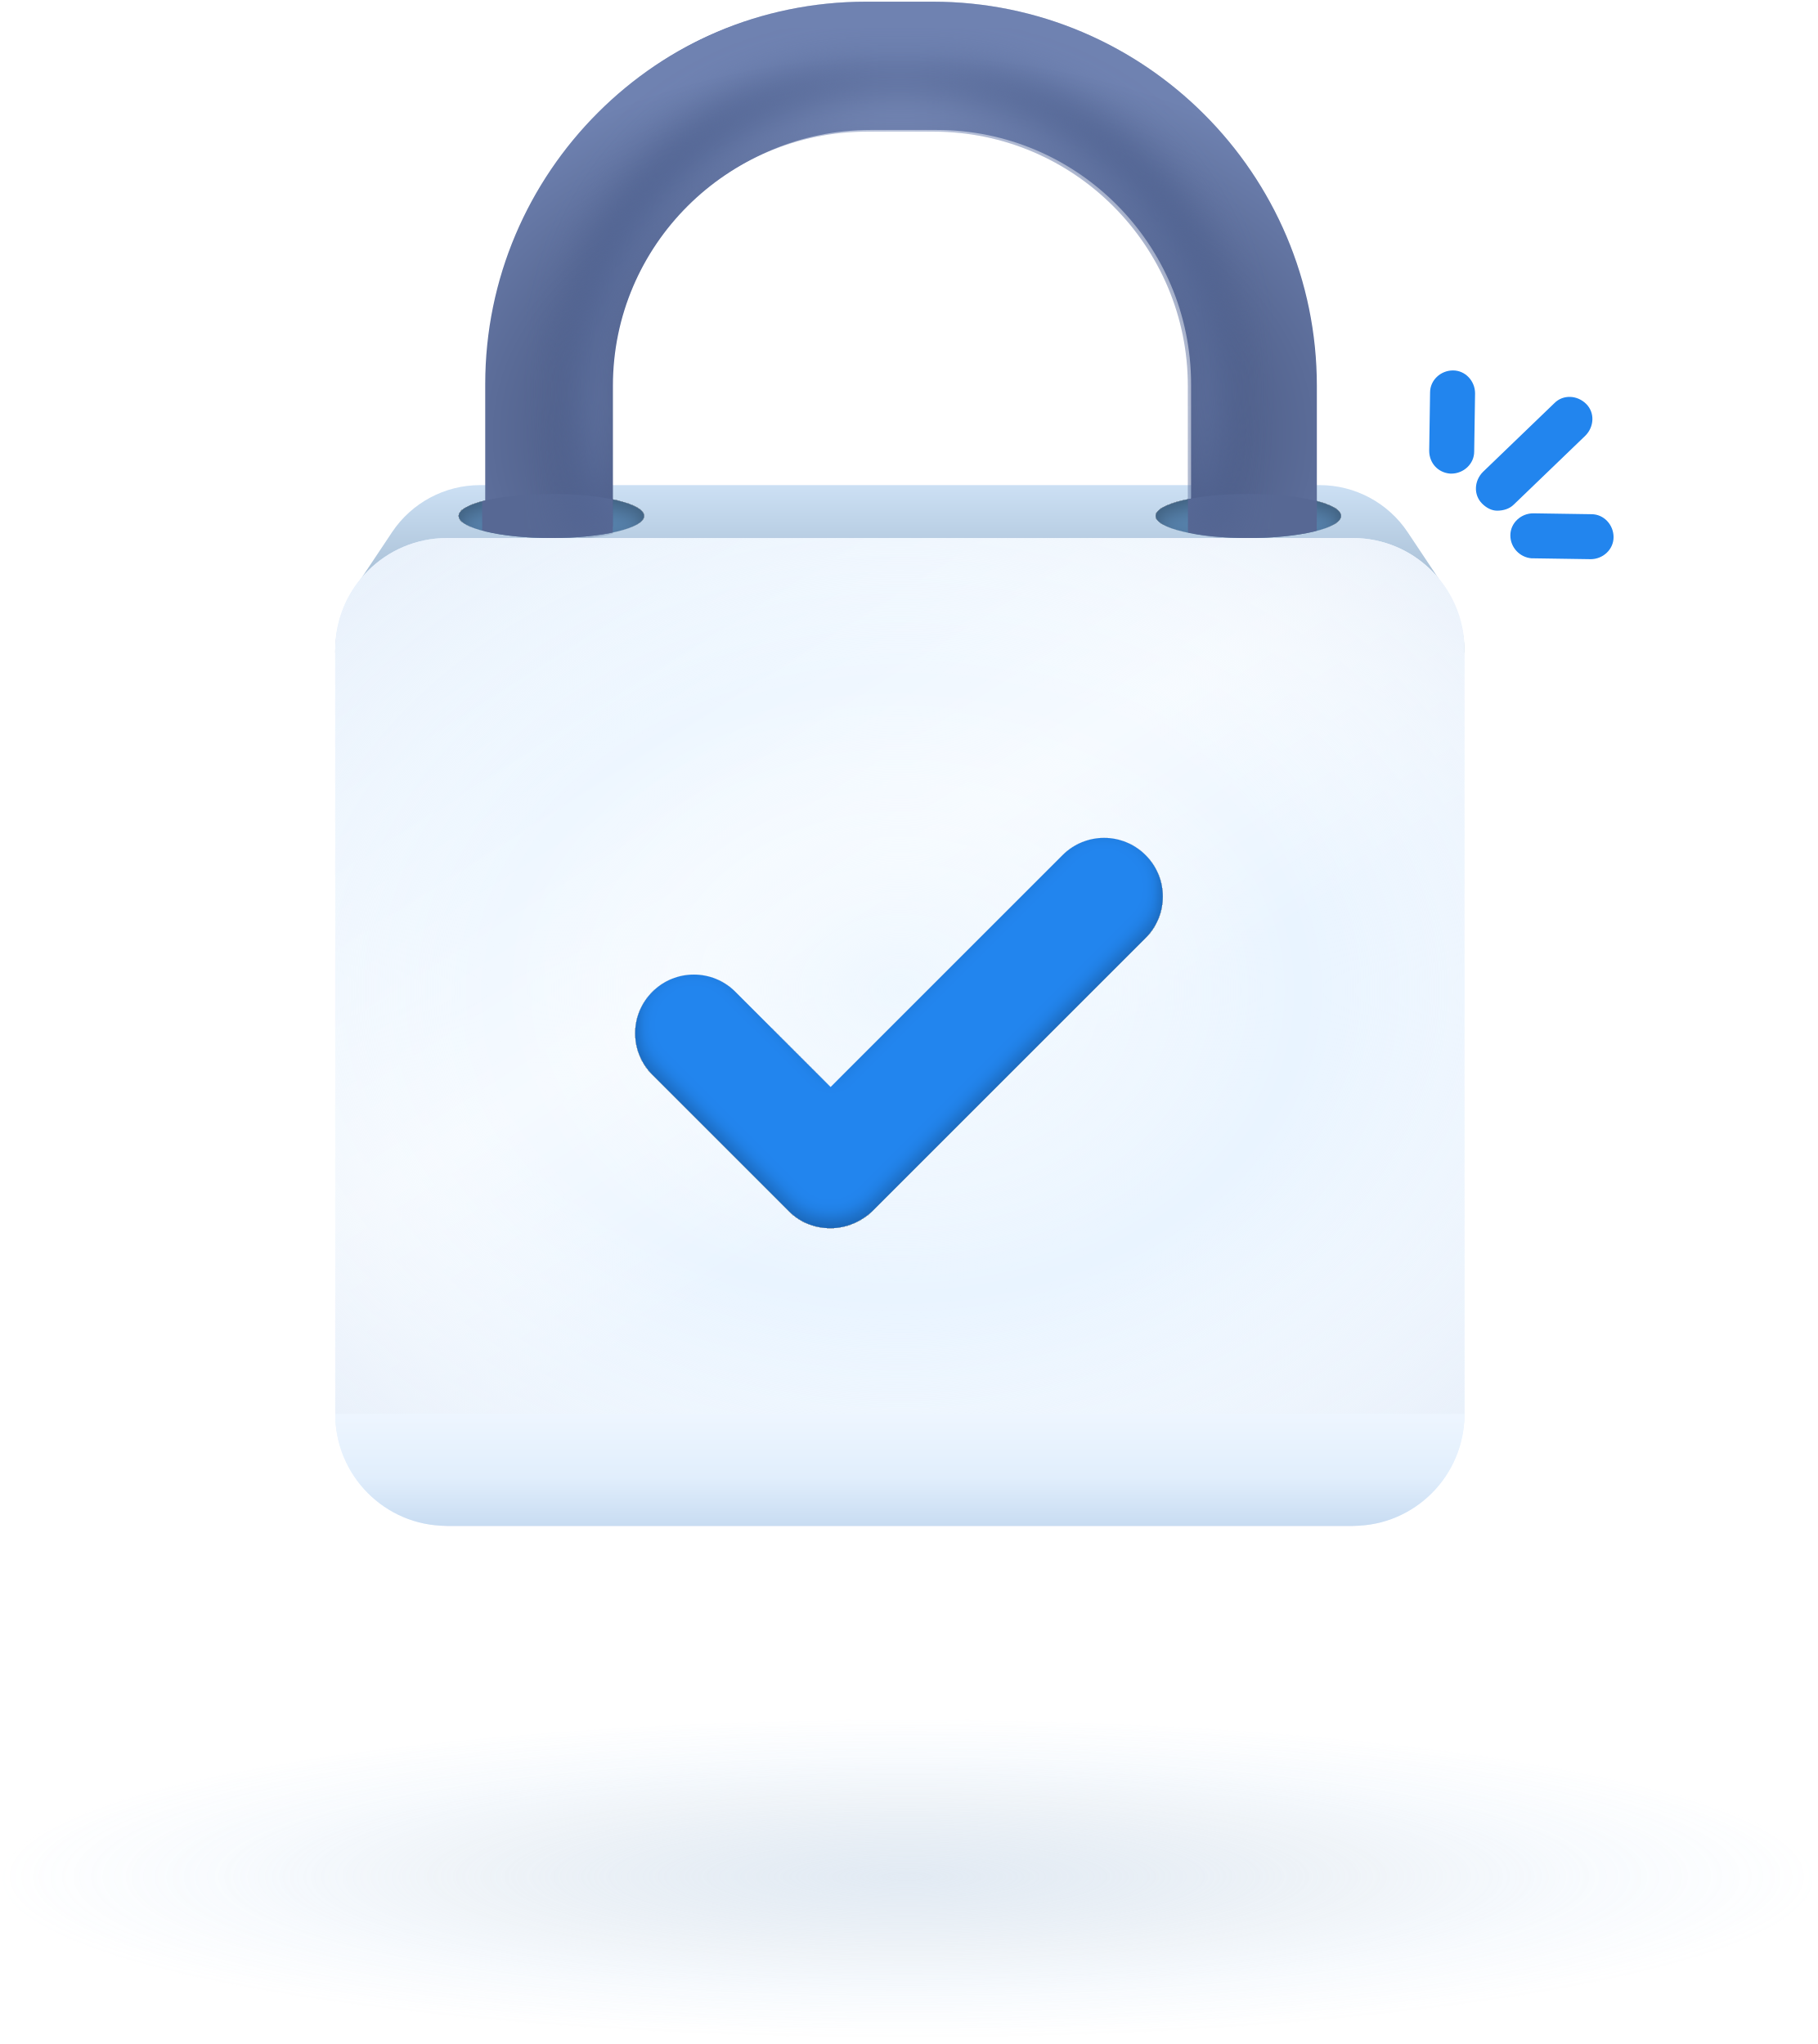
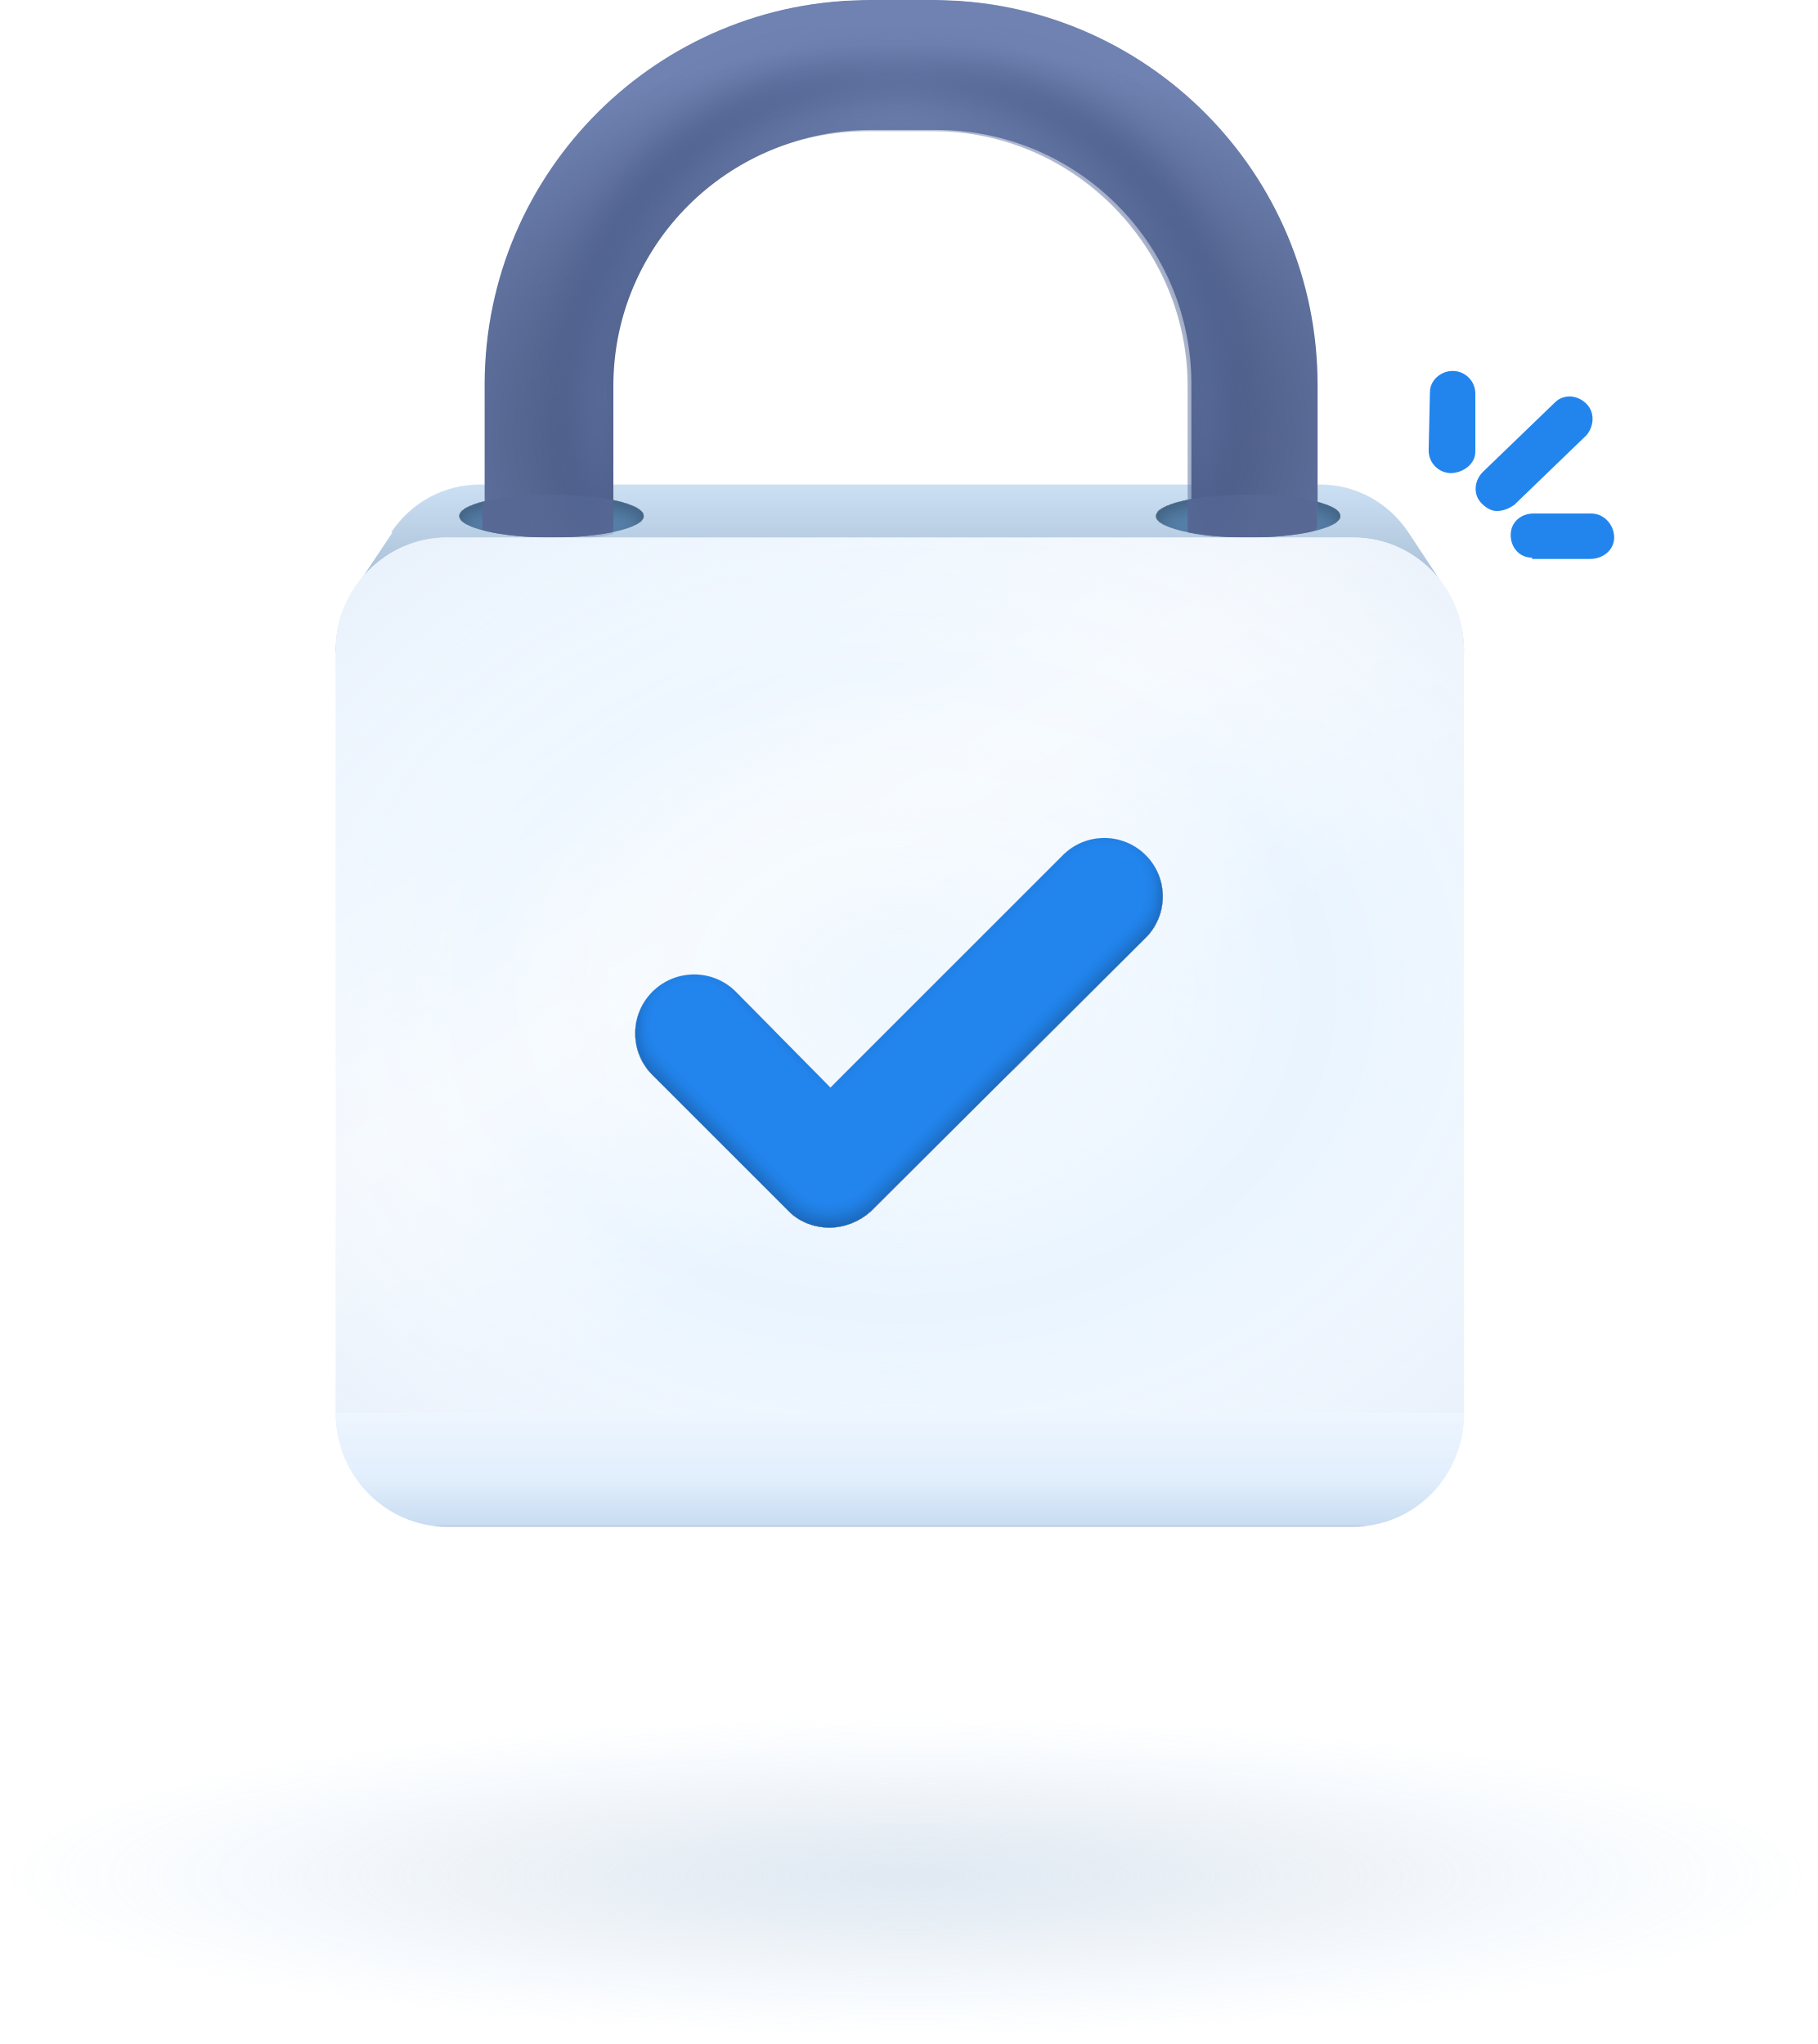
- <svg xmlns="http://www.w3.org/2000/svg" width="144" height="162" viewBox="0 0 144 162" fill="none">
-   <path opacity="0.56" d="M143.638 148.891C143.638 155.865 111.496 161.481 71.915 161.481C32.334 161.481 0.191 155.865 0.191 148.891C0.191 141.917 32.334 136.301 71.915 136.301C111.496 136.301 143.638 141.917 143.638 148.891Z" fill="url(#paint0_radial_740_13903)" />
-   <path d="M31.063 42.182C32.619 39.848 35.238 38.447 38.043 38.447H104.559C107.364 38.447 109.983 39.848 111.539 42.182L114.488 46.606C115.499 48.123 116.039 49.905 116.039 51.728H26.563C26.563 49.905 27.103 48.123 28.114 46.606L31.063 42.182Z" fill="url(#paint1_linear_740_13903)" />
-   <g filter="url(#filter0_i_740_13903)">
-     <ellipse cx="43.689" cy="40.893" rx="7.34" ry="1.748" fill="#5681AB" />
+ <svg xmlns="http://www.w3.org/2000/svg" width="144" height="162" fill="none">
+   <path fill="url(#a)" d="M143.6 148.9c0 7-32.1 12.6-71.7 12.6S.2 155.9.2 148.9s32.1-12.6 71.7-12.6 71.7 5.6 71.7 12.6Z" opacity=".6" />
+   <path fill="url(#b)" d="M31 42.2a8.4 8.4 0 0 1 7-3.8h66.6c2.8 0 5.4 1.4 7 3.8l2.9 4.4c1 1.5 1.5 3.3 1.5 5.1H26.6c0-1.8.5-3.6 1.5-5l3-4.5Z" />
+   <g filter="url(#c)">
+     <ellipse cx="43.7" cy="40.9" fill="#5681AB" rx="7.3" ry="1.7" />
  </g>
-   <g filter="url(#filter1_i_740_13903)">
-     <ellipse cx="98.913" cy="40.893" rx="7.34" ry="1.748" fill="#5681AB" />
+   <g filter="url(#d)">
+     <ellipse cx="98.9" cy="40.9" fill="#5681AB" rx="7.3" ry="1.7" />
  </g>
-   <mask id="mask0_740_13903" style="mask-type:alpha" maskUnits="userSpaceOnUse" x="38" y="0" width="67" height="43">
-     <path d="M104.342 42.068C102.058 42.99 97.165 42.99 94.117 42.212V30.578C94.117 19.514 85.114 10.434 73.974 10.434H68.709C57.645 10.434 48.565 19.437 48.565 30.578V42.291C46.136 42.99 41.243 42.99 38.188 42.048V30.578C38.188 13.791 51.846 0.133 68.633 0.133H73.897C90.684 0.133 104.342 13.791 104.342 30.578V42.068Z" fill="#3B496E" />
-     <path d="M104.342 42.068C102.058 42.99 97.165 42.99 94.117 42.212V30.578C94.117 19.514 85.114 10.434 73.974 10.434H68.709C57.645 10.434 48.565 19.437 48.565 30.578V42.291C46.136 42.99 41.243 42.99 38.188 42.048V30.578C38.188 13.791 51.846 0.133 68.633 0.133H73.897C90.684 0.133 104.342 13.791 104.342 30.578V42.068Z" fill="url(#paint2_linear_740_13903)" />
+   <mask id="f" width="67" height="43" x="38" y="0" maskUnits="userSpaceOnUse" style="mask-type:alpha">
+     <path fill="#3B496E" d="M104.3 42c-2.2 1-7.1 1-10.2.2V30.6c0-11-9-20.2-20.1-20.2h-5.3c-11 0-20.1 9-20.1 20.2v11.7c-2.5.7-7.4.7-10.4-.3V30.6A30.5 30.5 0 0 1 68.6 0H74a30.5 30.5 0 0 1 30.4 30.5V42Z" />
+     <path fill="url(#e)" d="M104.3 42c-2.2 1-7.1 1-10.2.2V30.6c0-11-9-20.2-20.1-20.2h-5.3c-11 0-20.1 9-20.1 20.2v11.7c-2.5.7-7.4.7-10.4-.3V30.6A30.5 30.5 0 0 1 68.6 0H74a30.5 30.5 0 0 1 30.4 30.5V42Z" />
  </mask>
-   <g mask="url(#mask0_740_13903)">
-     <path d="M104.6 41.759H94.376V30.444C94.376 19.381 85.372 10.301 74.232 10.301H68.968C57.904 10.301 48.824 19.304 48.824 30.444V41.759H38.447V30.444C38.447 13.658 52.105 0 68.891 0H74.156C90.942 0 104.6 13.658 104.6 30.444V41.759Z" fill="url(#paint3_radial_740_13903)" />
-     <mask id="mask1_740_13903" style="mask-type:alpha" maskUnits="userSpaceOnUse" x="36" y="39" width="16" height="4">
-       <ellipse cx="43.689" cy="40.893" rx="7.34" ry="1.748" fill="#C4C4C4" />
+   <g mask="url(#f)">
+     <path fill="url(#g)" d="M104.6 41.8H94.4V30.4c0-11-9-20.1-20.2-20.1H69c-11.1 0-20.2 9-20.2 20.1v11.4H38.4V30.4A30.5 30.5 0 0 1 69 0h5.3a30.5 30.5 0 0 1 30.4 30.4v11.4Z" />
+     <mask id="h" width="16" height="4" x="36" y="39" maskUnits="userSpaceOnUse" style="mask-type:alpha">
+       <ellipse cx="43.7" cy="40.9" fill="#C4C4C4" rx="7.3" ry="1.7" />
    </mask>
-     <g mask="url(#mask1_740_13903)">
-       <path d="M38.188 46.785H48.565V38.681H38.188V46.785Z" fill="#576894" />
+     <g mask="url(#h)">
+       <path fill="#576894" d="M38.2 46.8h10.4v-8.1H38.2v8Z" />
    </g>
-     <mask id="mask2_740_13903" style="mask-type:alpha" maskUnits="userSpaceOnUse" x="91" y="39" width="16" height="4">
-       <ellipse cx="98.913" cy="40.893" rx="7.34" ry="1.748" fill="#C4C4C4" />
+     <mask id="i" width="16" height="4" x="91" y="39" maskUnits="userSpaceOnUse" style="mask-type:alpha">
+       <ellipse cx="98.9" cy="40.9" fill="#C4C4C4" rx="7.3" ry="1.7" />
    </mask>
-     <g mask="url(#mask2_740_13903)">
-       <path d="M94.117 46.785H104.342V38.681H94.117V46.785Z" fill="#576894" />
+     <g mask="url(#i)">
+       <path fill="#576894" d="M94.1 46.8h10.2v-8.1H94.1v8Z" />
    </g>
-     <g filter="url(#filter2_f_740_13903)">
-       <path d="M94.117 41.942V30.578C94.117 19.514 85.114 10.434 73.974 10.434H68.709C57.645 10.434 48.565 19.438 48.565 30.578V41.942H45.78C45.616 39.446 45.418 36.602 45.178 33.374C43.781 14.49 57.438 5.725 68.633 5.725H73.897C85.092 5.725 98.75 14.49 97.352 33.374C97.112 36.602 96.914 39.446 96.75 41.942H94.117Z" fill="url(#paint4_radial_740_13903)" />
+     <g filter="url(#j)">
+       <path fill="url(#k)" d="M94.1 42V30.5c0-11-9-20.2-20.1-20.2h-5.3c-11 0-20.1 9-20.1 20.2v11.3h-2.8l-.6-8.5c-1.4-19 12.2-27.7 23.4-27.7H74c11.2 0 24.8 8.8 23.5 27.7l-.6 8.5H94Z" />
    </g>
  </g>
-   <path d="M116.039 111.936C116.039 116.82 112.071 120.787 107.188 120.787H35.414C30.531 120.787 26.563 116.82 26.563 111.936V51.492C26.563 46.609 30.531 42.641 35.414 42.641H107.188C112.071 42.641 116.039 46.609 116.039 51.492V111.936Z" fill="url(#paint5_linear_740_13903)" />
-   <path d="M116.039 111.936C116.039 116.82 112.071 120.787 107.188 120.787H35.414C30.531 120.787 26.563 116.82 26.563 111.936V51.492C26.563 46.609 30.531 42.641 35.414 42.641H107.188C112.071 42.641 116.039 46.609 116.039 51.492V111.936Z" fill="url(#paint6_radial_740_13903)" />
-   <path d="M26.563 112.081C26.563 116.964 30.513 120.932 35.374 120.932H107.228C112.089 120.932 116.039 116.964 116.039 112.081H26.563Z" fill="#EEF7FF" />
-   <path d="M26.563 112.081C26.563 116.964 30.513 120.932 35.374 120.932H107.228C112.089 120.932 116.039 116.964 116.039 112.081H26.563Z" fill="url(#paint7_linear_740_13903)" />
-   <g filter="url(#filter3_i_740_13903)">
-     <path d="M65.814 97.34C64.626 97.34 63.437 96.921 62.528 96.012L51.693 85.177C49.876 83.359 49.876 80.423 51.693 78.606C53.511 76.788 56.447 76.788 58.264 78.606L65.814 86.155L84.198 67.771C86.016 65.954 88.952 65.954 90.769 67.771C92.587 69.588 92.587 72.524 90.769 74.342L69.099 96.012C68.191 96.851 67.002 97.34 65.814 97.34Z" fill="#2285EE" />
+   <path fill="url(#l)" d="M116 112c0 4.8-4 8.8-8.8 8.8H35.4c-4.9 0-8.8-4-8.8-8.9V51.5c0-4.9 4-8.9 8.8-8.9h71.8c4.9 0 8.8 4 8.8 8.9v60.4Z" />
+   <path fill="url(#m)" d="M116 112c0 4.8-4 8.8-8.8 8.8H35.4c-4.9 0-8.8-4-8.8-8.9V51.5c0-4.9 4-8.9 8.8-8.9h71.8c4.9 0 8.8 4 8.8 8.9v60.4Z" />
+   <path fill="#EEF7FF" d="M26.6 112c0 5 4 9 8.8 9h71.8c4.9 0 8.8-4 8.8-9H26.6Z" />
+   <path fill="url(#n)" d="M26.6 112c0 5 4 9 8.8 9h71.8c4.9 0 8.8-4 8.8-9H26.6Z" />
+   <g filter="url(#o)">
+     <path fill="#2285EE" d="M65.8 97.3c-1.2 0-2.4-.4-3.3-1.3L51.7 85.2a4.6 4.6 0 1 1 6.6-6.6l7.5 7.6 18.4-18.4a4.6 4.6 0 1 1 6.6 6.5L69 96a5 5 0 0 1-3.3 1.3Z" />
  </g>
-   <path d="M118.625 40.474C118.205 40.474 117.786 40.264 117.436 39.914C116.737 39.215 116.807 38.097 117.506 37.398L123.168 31.946C123.867 31.247 124.986 31.317 125.685 32.016C126.384 32.715 126.314 33.833 125.615 34.532L119.953 39.984C119.603 40.334 119.114 40.474 118.625 40.474Z" fill="#2285EE" />
-   <path d="M114.921 37.538C113.942 37.468 113.243 36.699 113.243 35.72L113.313 31.107C113.313 30.128 114.152 29.359 115.13 29.359C116.109 29.359 116.878 30.198 116.878 31.177L116.808 35.79C116.808 36.769 115.969 37.538 114.99 37.538H114.921Z" fill="#2285EE" />
-   <path d="M121.351 44.249C120.443 44.179 119.674 43.41 119.674 42.431C119.674 41.453 120.512 40.684 121.491 40.684L126.105 40.754C127.083 40.754 127.852 41.593 127.852 42.571C127.852 43.55 127.013 44.319 126.035 44.319L121.421 44.249H121.351Z" fill="#2285EE" />
+   <path fill="#2285EE" d="M118.6 40.5c-.4 0-.8-.2-1.2-.6-.7-.7-.6-1.8.1-2.5l5.7-5.5c.7-.7 1.8-.6 2.5.1s.6 1.8 0 2.5L120 40c-.4.3-.9.5-1.4.5Zm-3.6-3c-1 0-1.8-.8-1.8-1.8l.1-4.6c0-1 .9-1.7 1.8-1.7 1 0 1.8.8 1.8 1.8v4.6c0 1-1 1.7-2 1.7Zm6.4 6.7c-1 0-1.7-.8-1.7-1.8s.8-1.7 1.8-1.7h4.6c1 0 1.8.9 1.8 1.9 0 1-.9 1.7-1.9 1.7h-4.6Z" />
  <defs>
-     <filter id="filter0_i_740_13903" x="36.35" y="39.146" width="14.68" height="4.194" filterUnits="userSpaceOnUse" color-interpolation-filters="sRGB">
-       <feFlood flood-opacity="0" result="BackgroundImageFix" />
-       <feBlend mode="normal" in="SourceGraphic" in2="BackgroundImageFix" result="shape" />
-       <feColorMatrix in="SourceAlpha" type="matrix" values="0 0 0 0 0 0 0 0 0 0 0 0 0 0 0 0 0 0 127 0" result="hardAlpha" />
-       <feOffset dy="0.699" />
-       <feGaussianBlur stdDeviation="0.699" />
-       <feComposite in2="hardAlpha" operator="arithmetic" k2="-1" k3="1" />
-       <feColorMatrix type="matrix" values="0 0 0 0 0 0 0 0 0 0 0 0 0 0 0 0 0 0 0.25 0" />
-       <feBlend mode="normal" in2="shape" result="effect1_innerShadow_740_13903" />
-     </filter>
-     <filter id="filter1_i_740_13903" x="91.573" y="39.146" width="14.68" height="4.194" filterUnits="userSpaceOnUse" color-interpolation-filters="sRGB">
-       <feFlood flood-opacity="0" result="BackgroundImageFix" />
-       <feBlend mode="normal" in="SourceGraphic" in2="BackgroundImageFix" result="shape" />
-       <feColorMatrix in="SourceAlpha" type="matrix" values="0 0 0 0 0 0 0 0 0 0 0 0 0 0 0 0 0 0 127 0" result="hardAlpha" />
-       <feOffset dy="0.699" />
-       <feGaussianBlur stdDeviation="0.699" />
-       <feComposite in2="hardAlpha" operator="arithmetic" k2="-1" k3="1" />
-       <feColorMatrix type="matrix" values="0 0 0 0 0 0 0 0 0 0 0 0 0 0 0 0 0 0 0.25 0" />
-       <feBlend mode="normal" in2="shape" result="effect1_innerShadow_740_13903" />
-     </filter>
-     <filter id="filter2_f_740_13903" x="41.584" y="2.23" width="59.362" height="43.207" filterUnits="userSpaceOnUse" color-interpolation-filters="sRGB">
-       <feFlood flood-opacity="0" result="BackgroundImageFix" />
-       <feBlend mode="normal" in="SourceGraphic" in2="BackgroundImageFix" result="shape" />
-       <feGaussianBlur stdDeviation="1.748" result="effect1_foregroundBlur_740_13903" />
-     </filter>
-     <filter id="filter3_i_740_13903" x="50.33" y="65.709" width="41.802" height="31.631" filterUnits="userSpaceOnUse" color-interpolation-filters="sRGB">
-       <feFlood flood-opacity="0" result="BackgroundImageFix" />
-       <feBlend mode="normal" in="SourceGraphic" in2="BackgroundImageFix" result="shape" />
-       <feColorMatrix in="SourceAlpha" type="matrix" values="0 0 0 0 0 0 0 0 0 0 0 0 0 0 0 0 0 0 127 0" result="hardAlpha" />
-       <feOffset dy="-0.699" />
-       <feGaussianBlur stdDeviation="0.699" />
-       <feComposite in2="hardAlpha" operator="arithmetic" k2="-1" k3="1" />
-       <feColorMatrix type="matrix" values="0 0 0 0 0 0 0 0 0 0 0 0 0 0 0 0 0 0 0.25 0" />
-       <feBlend mode="normal" in2="shape" result="effect1_innerShadow_740_13903" />
-     </filter>
-     <radialGradient id="paint0_radial_740_13903" cx="0" cy="0" r="1" gradientUnits="userSpaceOnUse" gradientTransform="translate(71.8534 148.737) scale(71.747 12.5472)">
+     <radialGradient id="a" cx="0" cy="0" r="1" gradientTransform="matrix(71.747 0 0 12.5472 71.9 148.7)" gradientUnits="userSpaceOnUse">
      <stop stop-color="#CCDBEB" />
-       <stop offset="0.515" stop-color="#BDD0E3" stop-opacity="0.4" />
-       <stop offset="0.746" stop-color="#B0D0F2" stop-opacity="0.166" />
-       <stop offset="1" stop-color="#B0D0F2" stop-opacity="0.01" />
+       <stop offset=".5" stop-color="#BDD0E3" stop-opacity=".4" />
+       <stop offset=".7" stop-color="#B0D0F2" stop-opacity=".2" />
+       <stop offset="1" stop-color="#B0D0F2" stop-opacity="0" />
    </radialGradient>
-     <linearGradient id="paint1_linear_740_13903" x1="71.301" y1="38.447" x2="71.301" y2="51.728" gradientUnits="userSpaceOnUse">
+     <radialGradient id="g" cx="0" cy="0" r="1" gradientTransform="matrix(0 -34.602 51.4663 0 71.6 34.5)" gradientUnits="userSpaceOnUse">
+       <stop stop-color="#485679" />
+       <stop offset=".4" stop-color="#46557E" />
+       <stop offset=".9" stop-color="#6F82B1" />
+     </radialGradient>
+     <radialGradient id="k" cx="0" cy="0" r="1" gradientTransform="matrix(0 -26.5631 25.9002 0 71.3 32.2)" gradientUnits="userSpaceOnUse">
+       <stop offset=".8" stop-color="#8698C5" />
+       <stop offset="1" stop-color="#475A89" />
+     </radialGradient>
+     <radialGradient id="m" cx="0" cy="0" r="1" gradientTransform="matrix(0 50.3301 -66.4054 0 71.3 78.5)" gradientUnits="userSpaceOnUse">
+       <stop stop-color="#EEF7FF" />
+       <stop offset=".5" stop-color="#fff" stop-opacity="0" />
+       <stop offset="1" stop-color="#E7EFFA" />
+     </radialGradient>
+     <linearGradient id="b" x1="71.3" x2="71.3" y1="38.4" y2="51.7" gradientUnits="userSpaceOnUse">
      <stop stop-color="#CCE0F4" />
      <stop offset="1" stop-color="#8EA7BF" />
    </linearGradient>
-     <linearGradient id="paint2_linear_740_13903" x1="74.203" y1="-45.648" x2="74.203" y2="26.839" gradientUnits="userSpaceOnUse">
+     <linearGradient id="e" x1="74.2" x2="74.2" y1="-45.6" y2="26.8" gradientUnits="userSpaceOnUse">
      <stop stop-color="#3B496E" />
-       <stop offset="1" stop-color="white" stop-opacity="0" />
+       <stop offset="1" stop-color="#fff" stop-opacity="0" />
    </linearGradient>
-     <radialGradient id="paint3_radial_740_13903" cx="0" cy="0" r="1" gradientUnits="userSpaceOnUse" gradientTransform="translate(71.5597 34.4689) rotate(-90) scale(34.602 51.4663)">
-       <stop stop-color="#485679" />
-       <stop offset="0.398" stop-color="#46557E" />
-       <stop offset="0.873" stop-color="#6F82B1" />
-     </radialGradient>
-     <radialGradient id="paint4_radial_740_13903" cx="0" cy="0" r="1" gradientUnits="userSpaceOnUse" gradientTransform="translate(71.2651 32.1554) rotate(-90) scale(26.5631 25.9002)">
-       <stop offset="0.843" stop-color="#8698C5" />
-       <stop offset="1" stop-color="#475A89" />
-     </radialGradient>
-     <linearGradient id="paint5_linear_740_13903" x1="30.058" y1="45.642" x2="71.301" y2="110.651" gradientUnits="userSpaceOnUse">
+     <linearGradient id="l" x1="30.1" x2="71.3" y1="45.6" y2="110.7" gradientUnits="userSpaceOnUse">
      <stop stop-color="#E4F2FF" />
-       <stop offset="0.537" stop-color="#F5FAFF" />
-       <stop offset="0.808" stop-color="#E9F4FF" />
+       <stop offset=".5" stop-color="#F5FAFF" />
+       <stop offset=".8" stop-color="#E9F4FF" />
      <stop offset="1" stop-color="#E9F4FF" />
    </linearGradient>
-     <radialGradient id="paint6_radial_740_13903" cx="0" cy="0" r="1" gradientUnits="userSpaceOnUse" gradientTransform="translate(71.3011 78.4961) rotate(90) scale(50.3301 66.4054)">
-       <stop stop-color="#EEF7FF" />
-       <stop offset="0.481" stop-color="white" stop-opacity="0" />
-       <stop offset="0.992" stop-color="#E7EFFA" />
-     </radialGradient>
-     <linearGradient id="paint7_linear_740_13903" x1="71.223" y1="120.932" x2="71.223" y2="111.845" gradientUnits="userSpaceOnUse">
+     <linearGradient id="n" x1="71.2" x2="71.2" y1="120.9" y2="111.8" gradientUnits="userSpaceOnUse">
      <stop stop-color="#ABBCE0" />
      <stop offset="0" stop-color="#C8DCF2" />
-       <stop offset="0.423" stop-color="#E1EEFC" />
+       <stop offset=".4" stop-color="#E1EEFC" />
      <stop offset="1" stop-color="#EEF6FF" />
    </linearGradient>
+     <filter id="c" width="14.7" height="4.2" x="36.3" y="39.1" color-interpolation-filters="sRGB" filterUnits="userSpaceOnUse">
+       <feFlood flood-opacity="0" result="BackgroundImageFix" />
+       <feBlend in="SourceGraphic" in2="BackgroundImageFix" result="shape" />
+       <feColorMatrix in="SourceAlpha" result="hardAlpha" values="0 0 0 0 0 0 0 0 0 0 0 0 0 0 0 0 0 0 127 0" />
+       <feOffset dy=".7" />
+       <feGaussianBlur stdDeviation=".7" />
+       <feComposite in2="hardAlpha" k2="-1" k3="1" operator="arithmetic" />
+       <feColorMatrix values="0 0 0 0 0 0 0 0 0 0 0 0 0 0 0 0 0 0 0.25 0" />
+       <feBlend in2="shape" result="effect1_innerShadow_740_13903" />
+     </filter>
+     <filter id="d" width="14.7" height="4.2" x="91.6" y="39.1" color-interpolation-filters="sRGB" filterUnits="userSpaceOnUse">
+       <feFlood flood-opacity="0" result="BackgroundImageFix" />
+       <feBlend in="SourceGraphic" in2="BackgroundImageFix" result="shape" />
+       <feColorMatrix in="SourceAlpha" result="hardAlpha" values="0 0 0 0 0 0 0 0 0 0 0 0 0 0 0 0 0 0 127 0" />
+       <feOffset dy=".7" />
+       <feGaussianBlur stdDeviation=".7" />
+       <feComposite in2="hardAlpha" k2="-1" k3="1" operator="arithmetic" />
+       <feColorMatrix values="0 0 0 0 0 0 0 0 0 0 0 0 0 0 0 0 0 0 0.25 0" />
+       <feBlend in2="shape" result="effect1_innerShadow_740_13903" />
+     </filter>
+     <filter id="j" width="59.4" height="43.2" x="41.6" y="2.2" color-interpolation-filters="sRGB" filterUnits="userSpaceOnUse">
+       <feFlood flood-opacity="0" result="BackgroundImageFix" />
+       <feBlend in="SourceGraphic" in2="BackgroundImageFix" result="shape" />
+       <feGaussianBlur result="effect1_foregroundBlur_740_13903" stdDeviation="1.7" />
+     </filter>
+     <filter id="o" width="41.8" height="31.6" x="50.3" y="65.7" color-interpolation-filters="sRGB" filterUnits="userSpaceOnUse">
+       <feFlood flood-opacity="0" result="BackgroundImageFix" />
+       <feBlend in="SourceGraphic" in2="BackgroundImageFix" result="shape" />
+       <feColorMatrix in="SourceAlpha" result="hardAlpha" values="0 0 0 0 0 0 0 0 0 0 0 0 0 0 0 0 0 0 127 0" />
+       <feOffset dy="-.7" />
+       <feGaussianBlur stdDeviation=".7" />
+       <feComposite in2="hardAlpha" k2="-1" k3="1" operator="arithmetic" />
+       <feColorMatrix values="0 0 0 0 0 0 0 0 0 0 0 0 0 0 0 0 0 0 0.25 0" />
+       <feBlend in2="shape" result="effect1_innerShadow_740_13903" />
+     </filter>
  </defs>
</svg>
